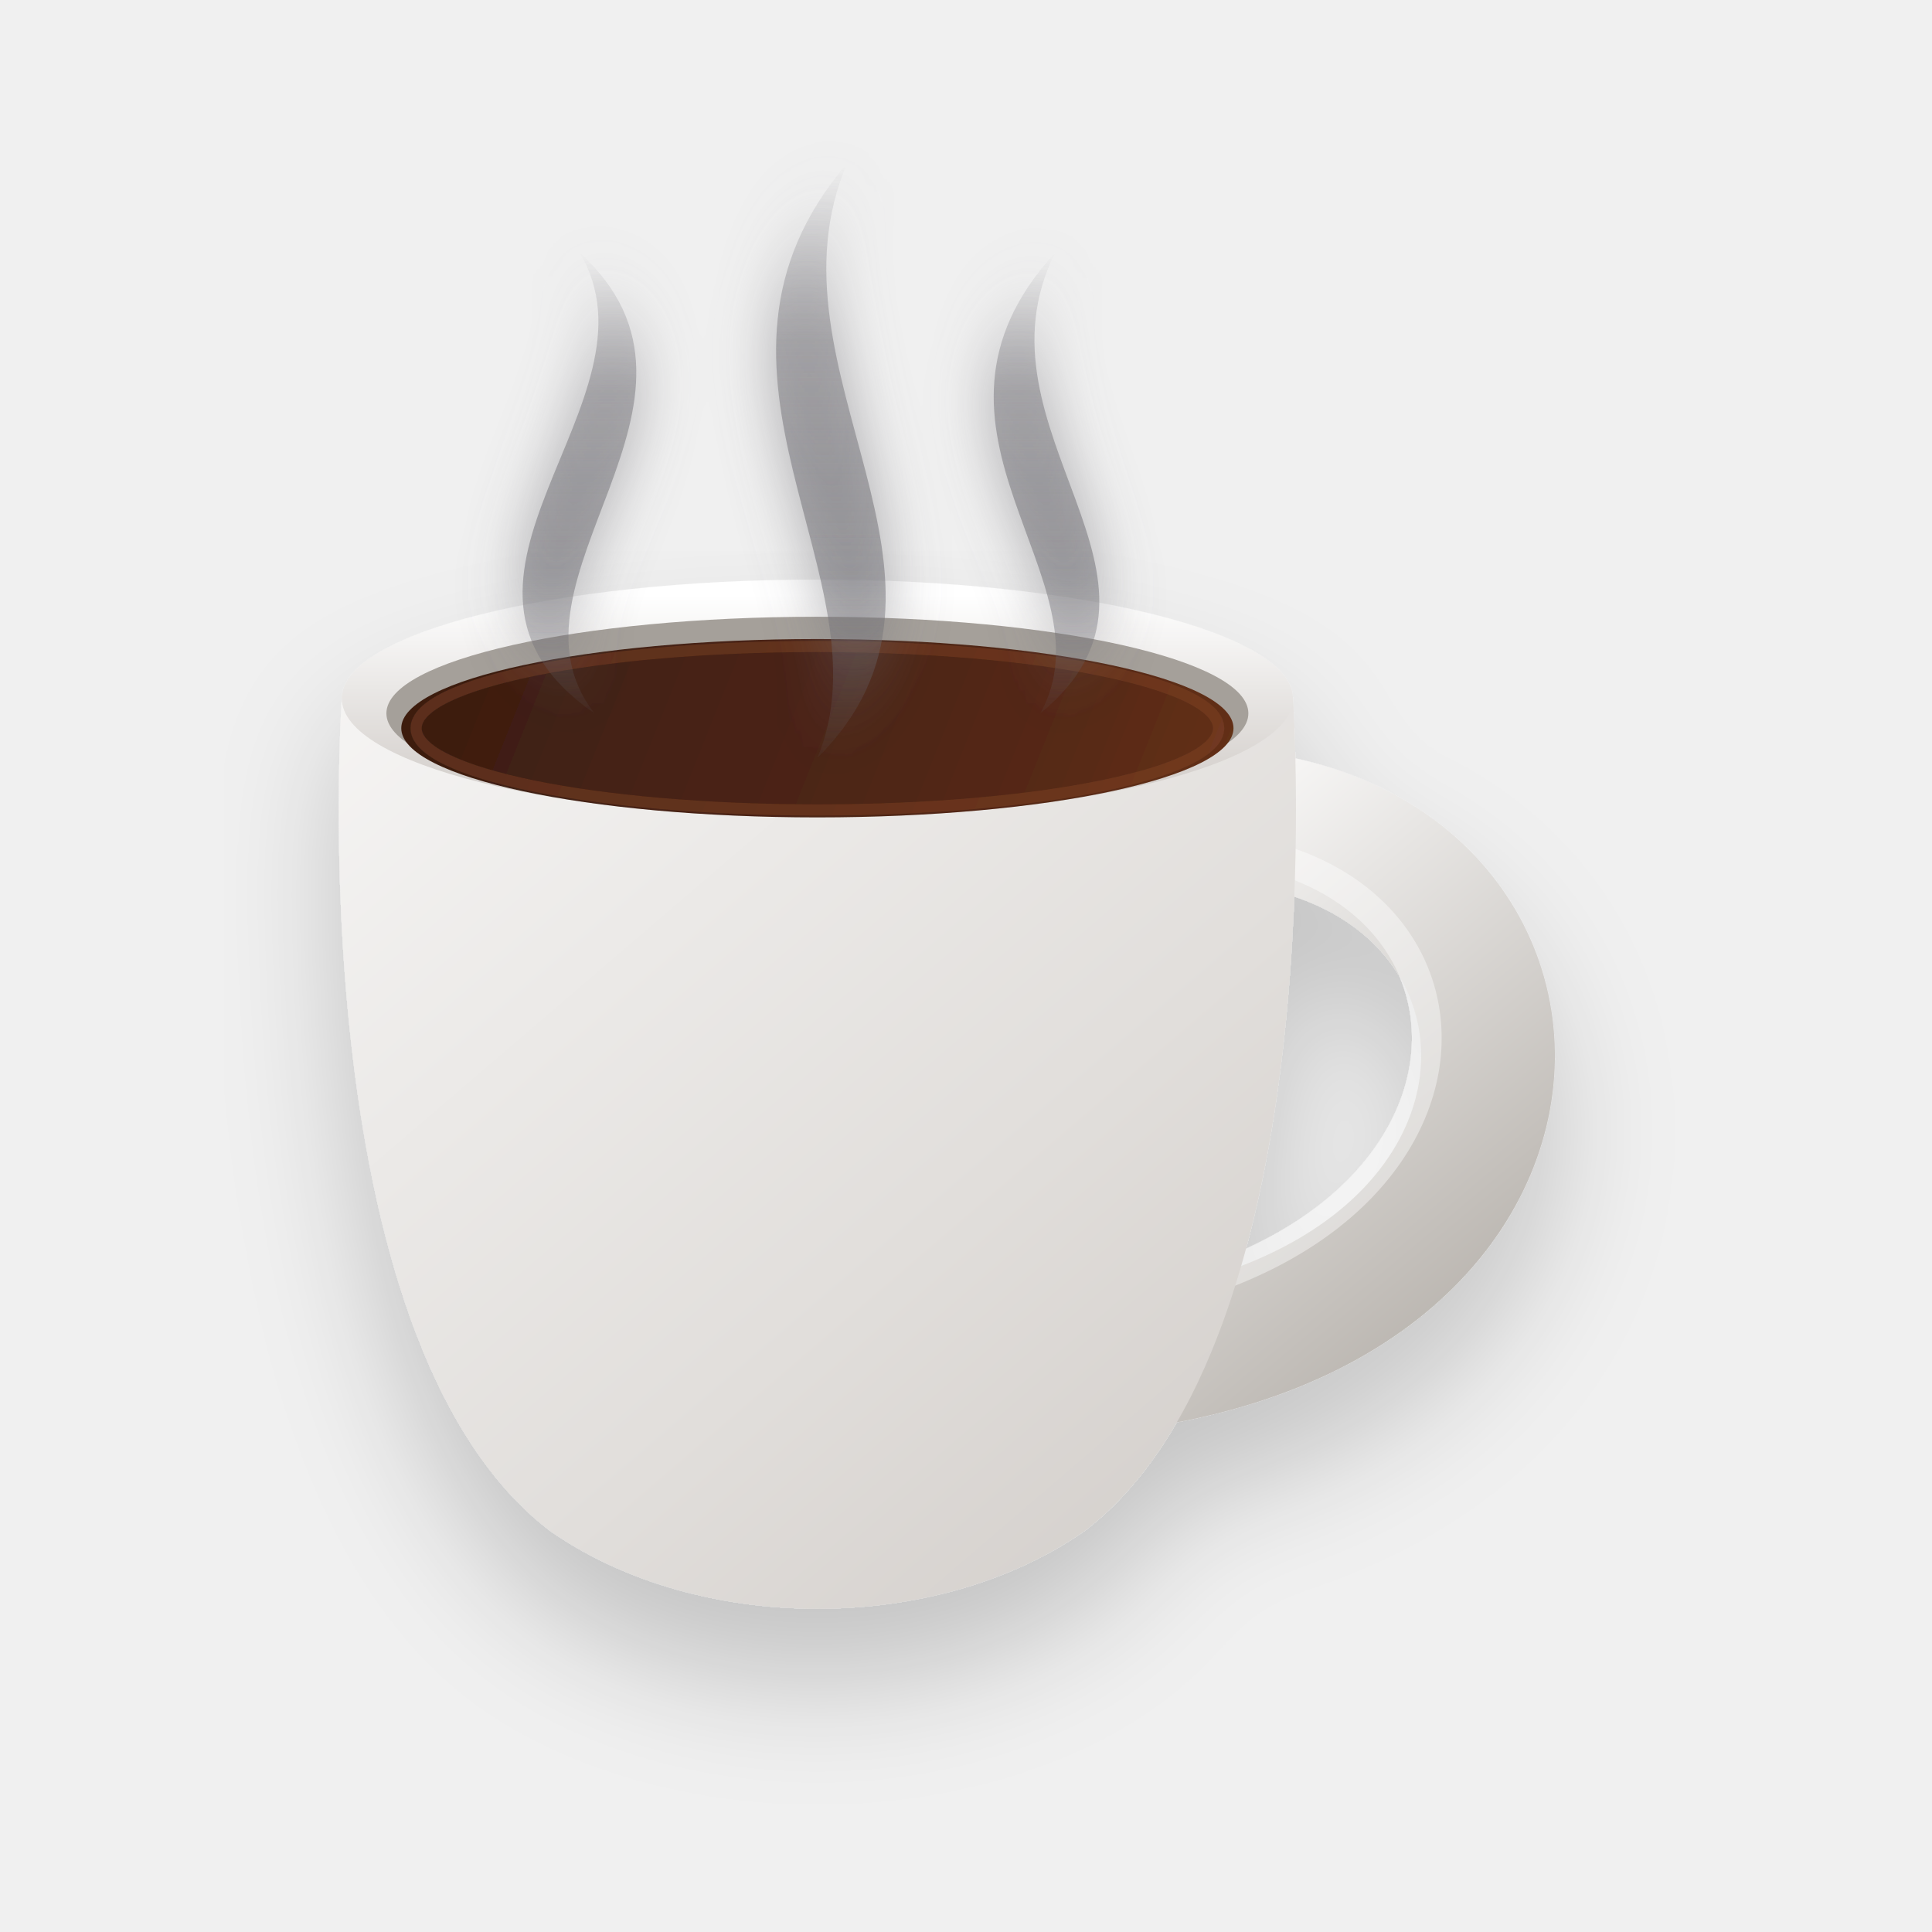
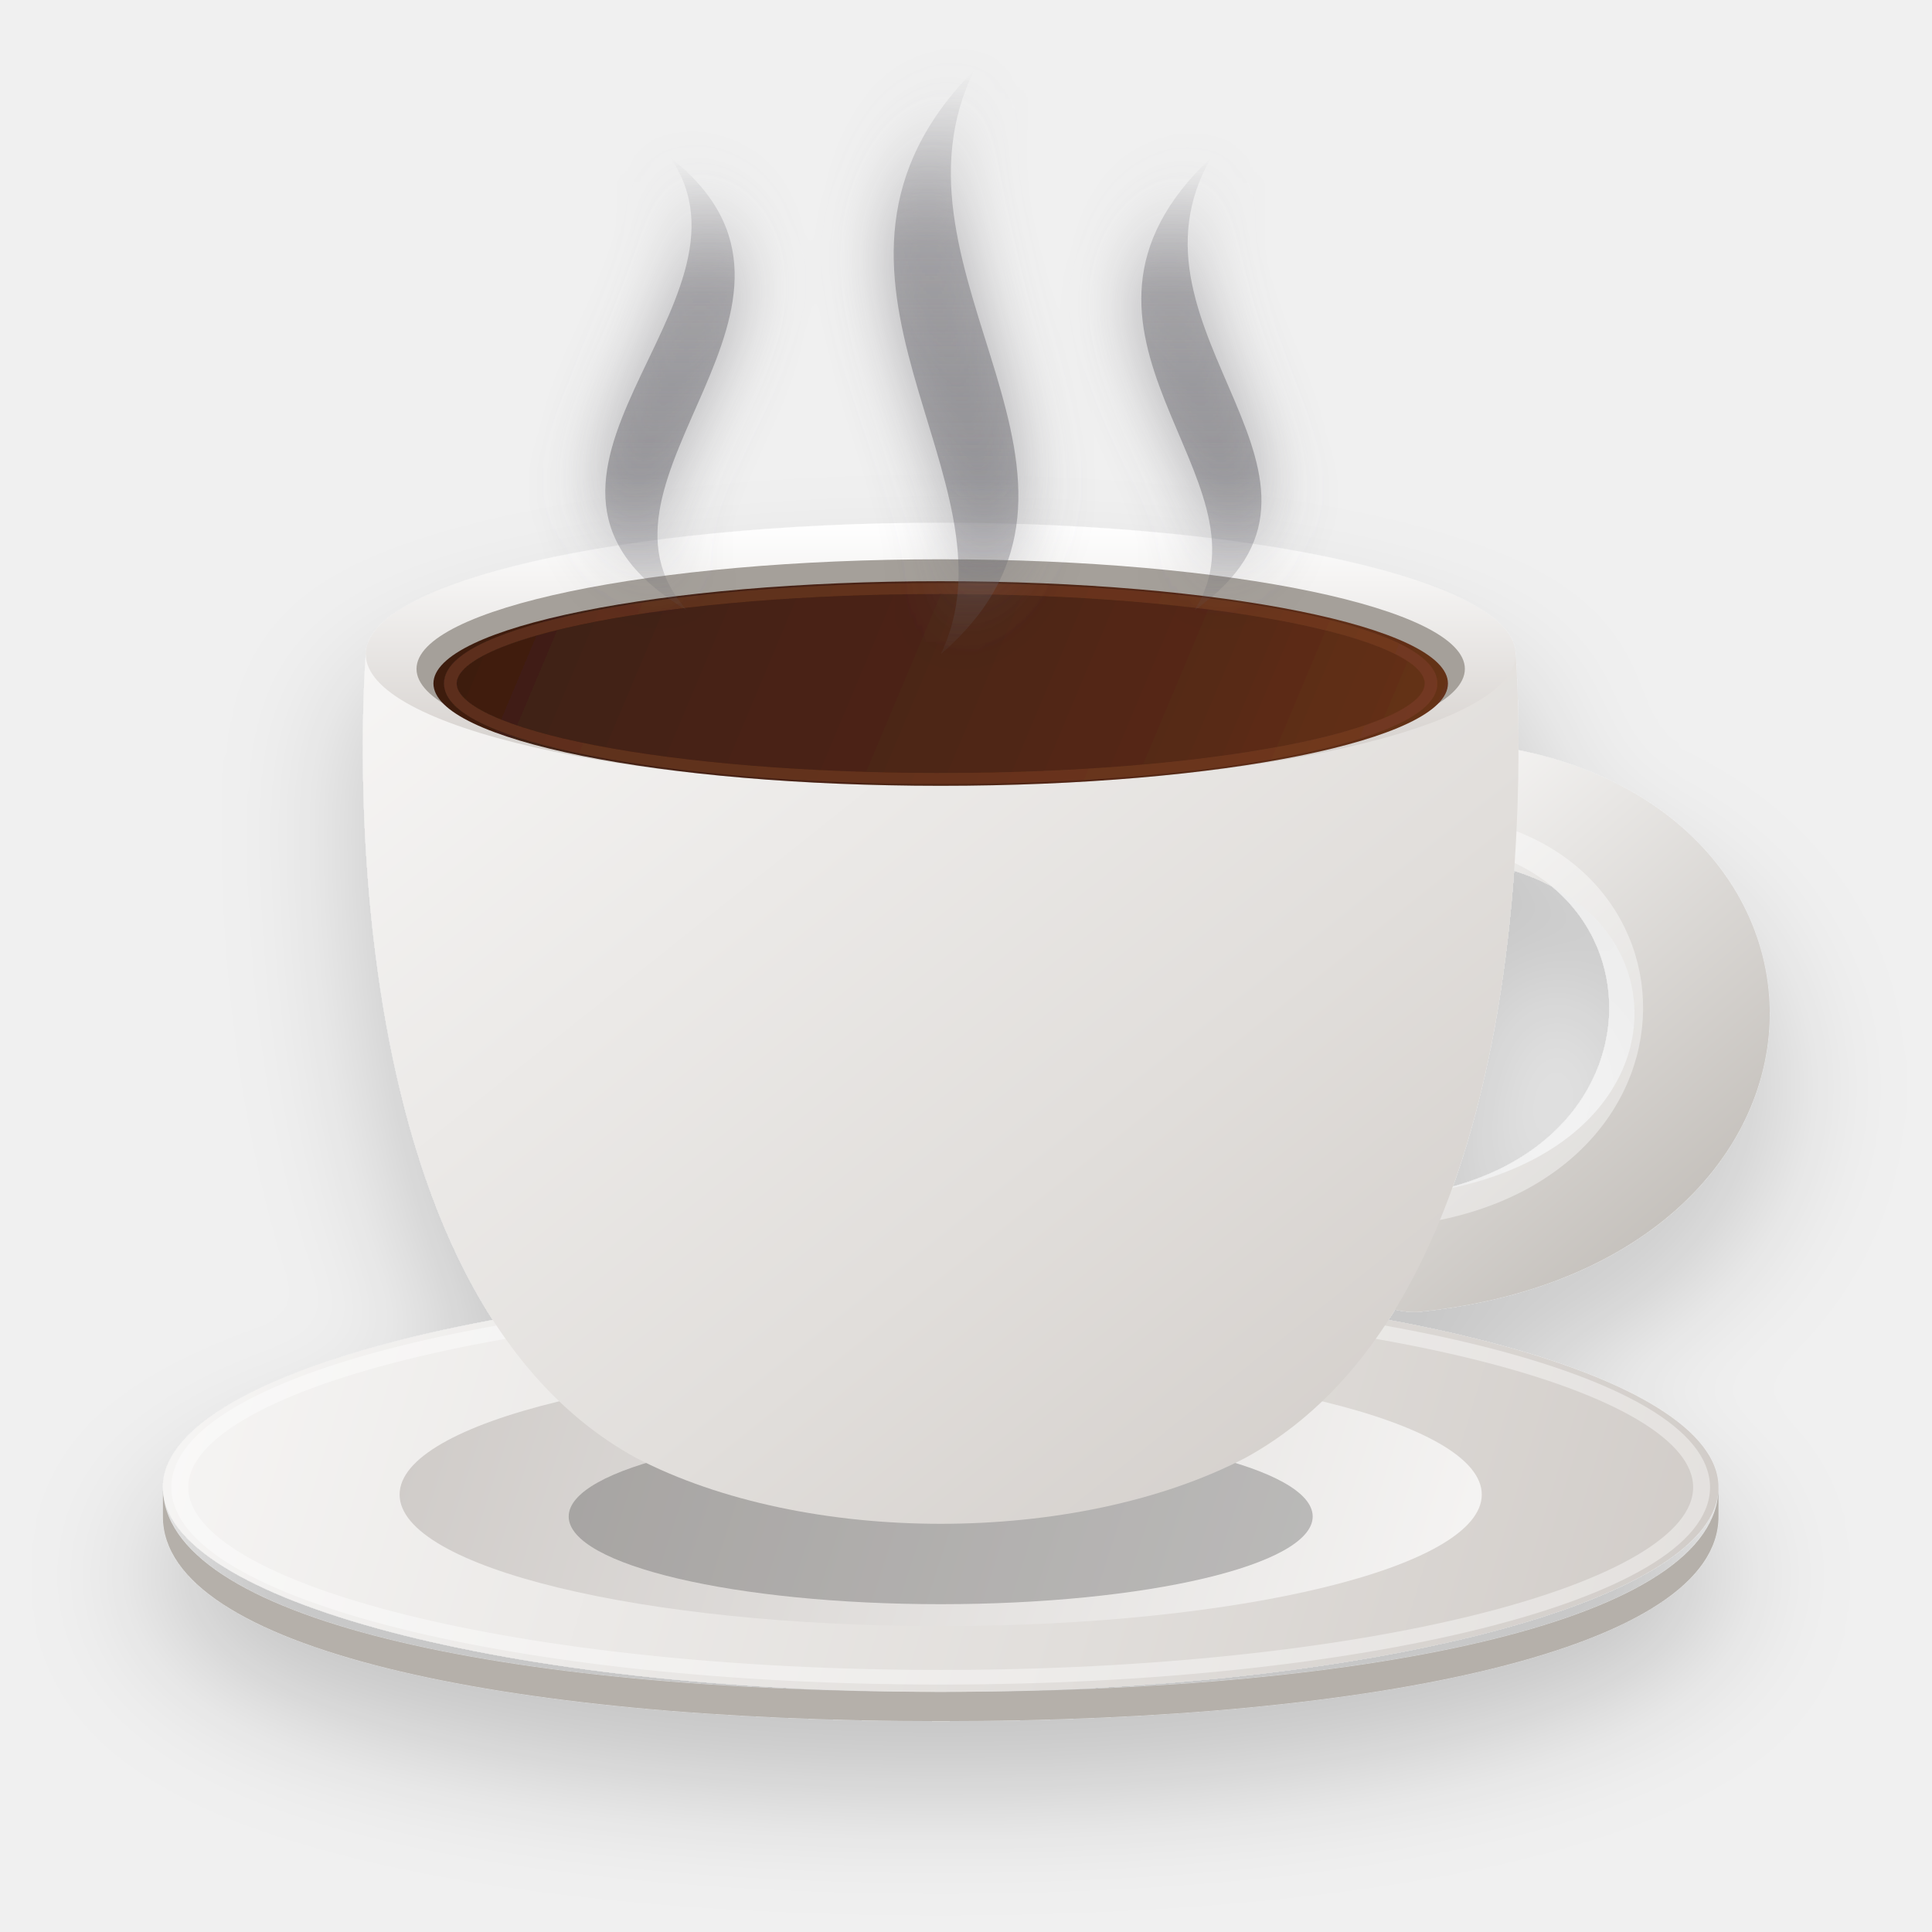
- <svg xmlns="http://www.w3.org/2000/svg" viewBox="5 3 130 130" width="33.75mm" height="33.75mm">
-   <defs>
-     <linearGradient id="cupGrad" x1="30" y1="45" x2="90" y2="115" gradientUnits="userSpaceOnUse">
-       <stop offset="0%" stop-color="#f6f5f4" />
-       <stop offset="60%" stop-color="#e1dedb" />
-       <stop offset="100%" stop-color="#d0cbc7" />
+ <svg xmlns="http://www.w3.org/2000/svg" xmlns:xlink="http://www.w3.org/1999/xlink" viewBox="0 0 120 120" width="33.75mm" height="33.75mm" version="1.1" id="svg33">
+   <defs id="defs22">
+     <linearGradient id="cupGrad" x1="23" y1="40" x2="83" y2="105" gradientUnits="userSpaceOnUse">
+       <stop offset="0%" stop-color="#f6f5f4" id="stop1" />
+       <stop offset="60%" stop-color="#e1dedb" id="stop2" />
+       <stop offset="100%" stop-color="#d0cbc7" id="stop3" />
    </linearGradient>
-     <linearGradient id="cupHighlight" x1="60" y1="45" x2="60" y2="55" gradientUnits="userSpaceOnUse">
-       <stop offset="0%" stop-color="#ffffff" stop-opacity="1" />
-       <stop offset="100%" stop-color="#ffffff" stop-opacity="0" />
+     <linearGradient id="cupHighlight" x1="51" y1="40" x2="51" y2="50" gradientUnits="userSpaceOnUse">
+       <stop offset="0%" stop-color="#ffffff" stop-opacity="1" id="stop4" />
+       <stop offset="100%" stop-color="#ffffff" stop-opacity="0" id="stop5" />
    </linearGradient>
-     <linearGradient id="handleGrad" x1="85" y1="60" x2="110" y2="90" gradientUnits="userSpaceOnUse">
-       <stop offset="0%" stop-color="#f6f5f4" />
-       <stop offset="100%" stop-color="#b5b0aa" />
+     <linearGradient id="handleGrad" x1="78" y1="55" x2="108" y2="85" gradientUnits="userSpaceOnUse">
+       <stop offset="0%" stop-color="#f6f5f4" id="stop6" />
+       <stop offset="100%" stop-color="#b5b0aa" id="stop7" />
    </linearGradient>
-     <linearGradient id="coffeeGrad" x1="35" y1="50" x2="85" y2="70" gradientUnits="userSpaceOnUse">
-       <stop offset="0%" stop-color="#3d1e11" />
-       <stop offset="70%" stop-color="#542815" />
-       <stop offset="100%" stop-color="#67321a" />
+     <linearGradient id="coffeeGrad" x1="23" y1="40" x2="78" y2="60" gradientUnits="userSpaceOnUse">
+       <stop offset="0%" stop-color="#3d1e11" id="stop8" />
+       <stop offset="70%" stop-color="#542815" id="stop9" />
+       <stop offset="100%" stop-color="#67321a" id="stop10" />
    </linearGradient>
-     <linearGradient id="rimGrad" x1="60" y1="43" x2="60" y2="57" gradientUnits="userSpaceOnUse">
-       <stop offset="0%" stop-color="#ffffff" />
-       <stop offset="100%" stop-color="#d0cbc7" />
+     <linearGradient id="rimGrad" x1="51" y1="36" x2="51" y2="54" gradientUnits="userSpaceOnUse">
+       <stop offset="0%" stop-color="#ffffff" id="stop11" />
+       <stop offset="100%" stop-color="#d0cbc7" id="stop12" />
+     </linearGradient>
+     <linearGradient id="plateGrad" x1="5" y1="92" x2="97" y2="116" gradientUnits="userSpaceOnUse">
+       <stop offset="0%" stop-color="#f6f5f4" id="stop13" />
+       <stop offset="60%" stop-color="#e1dedb" id="stop14" />
+       <stop offset="100%" stop-color="#d0cbc7" id="stop15" />
+     </linearGradient>
+     <linearGradient id="plateInnerGrad" x1="19" y1="95" x2="83" y2="113" gradientUnits="userSpaceOnUse">
+       <stop offset="0%" stop-color="#cfcbc8" id="stop16" />
+       <stop offset="100%" stop-color="#f6f5f4" id="stop17" />
    </linearGradient>
    <linearGradient id="steamGradGrey" x1="0" y1="1" x2="0" y2="0" gradientUnits="objectBoundingBox">
-       <stop offset="0%" stop-color="#5e5c64" stop-opacity="0.1" />
-       <stop offset="30%" stop-color="#77767b" stop-opacity="0.55" />
-       <stop offset="70%" stop-color="#9a999d" stop-opacity="0.8" />
-       <stop offset="100%" stop-color="#9a999d" stop-opacity="0" />
+       <stop offset="0%" stop-color="#5e5c64" stop-opacity="0.1" id="stop18" />
+       <stop offset="30%" stop-color="#77767b" stop-opacity="0.55" id="stop19" />
+       <stop offset="70%" stop-color="#9a999d" stop-opacity="0.8" id="stop20" />
+       <stop offset="100%" stop-color="#9a999d" stop-opacity="0" id="stop21" />
    </linearGradient>
-     <filter id="dropShadow" x="-10%" y="-10%" width="130%" height="130%">
-       <feDropShadow dx="0" dy="5" stdDeviation="4" flood-color="#1a1a1a" flood-opacity="0.18" />
+     <filter id="dropShadow" x="-0.104" y="-0.117" width="1.242" height="1.295">
+       <feGaussianBlur in="SourceAlpha" stdDeviation="4" id="feGaussianBlur21" />
+       <feOffset dx="0" dy="5" result="offsetblur" id="feOffset21" />
+       <feFlood flood-color="#1a1a1a" flood-opacity="0.18" id="feFlood21" />
+       <feComposite in2="offsetblur" operator="in" id="feComposite21" />
+       <feMerge id="feMerge22">
+         <feMergeNode id="feMergeNode21" />
+         <feMergeNode in="SourceGraphic" id="feMergeNode22" />
+       </feMerge>
    </filter>
-     <filter id="steamSoftness" x="-30%" y="-30%" width="160%" height="160%">
-       <feGaussianBlur stdDeviation="2" result="blur" />
-       <feComposite in="SourceGraphic" in2="blur" operator="over" />
+     <filter id="steamSoftness" x="-0.124" y="-0.12" width="1.247" height="1.24">
+       <feGaussianBlur stdDeviation="2" result="blur" id="feGaussianBlur22" />
+       <feComposite in="SourceGraphic" in2="blur" operator="over" id="feComposite22" />
    </filter>
+     <linearGradient xlink:href="#steamGradGrey" id="linearGradient34" gradientUnits="userSpaceOnUse" x1="62.726" y1="20.867" x2="62.726" y2="5.465" gradientTransform="scale(0.4968263,2.012776)" />
+     <linearGradient xlink:href="#steamGradGrey" id="linearGradient35" gradientUnits="userSpaceOnUse" x1="112.308" y1="19.321" x2="112.308" y2="2.147" gradientTransform="scale(0.429365,2.329021)" />
+     <linearGradient xlink:href="#steamGradGrey" id="linearGradient36" gradientUnits="userSpaceOnUse" x1="131.32" y1="20.106" x2="131.32" y2="5.266" gradientTransform="scale(0.4787176,2.088914)" />
  </defs>
-   <g filter="url(#dropShadow)">
-     <path d="M 82 58 C 112 55, 115 92, 78 95" fill="none" stroke="url(#handleGrad)" stroke-width="9" stroke-linecap="round" />
-     <path d="M 82 60 C 107 58, 109 87, 78 91" fill="none" stroke="#ffffff" stroke-width="2" stroke-linecap="round" opacity="0.4" />
-     <path d="M 28 50 C 28 50, 25 93, 42 106 C 52 113, 68 113, 78 106 C 95 93, 92 50, 92 50 Z" fill="url(#cupGrad)" />
-     <ellipse cx="60" cy="50" rx="32" ry="8" fill="url(#rimGrad)" />
-     <ellipse cx="60" cy="51" rx="29" ry="6.5" fill="#a5a09a" />
-     <ellipse cx="60" cy="52" rx="28" ry="6" fill="url(#coffeeGrad)" />
-     <ellipse cx="60" cy="52" rx="27" ry="5.5" fill="none" stroke="#87472a" stroke-width="0.75" opacity="0.4" />
-     <path d="M 29 55 C 31 82, 42 102, 60 110 C 78 102, 89 82, 91 55 C 80 58, 40 58, 29 55 Z" fill="url(#cupHighlight)" opacity="0.35" />
-   </g>
-   <g filter="url(#steamSoftness)">
-     <path d="M 45 51 C 32 42, 50 30, 44 20 C 55 30, 38 42, 45 51 Z" fill="url(#steamGradGrey)" />
-     <path d="M 60 54 C 65 42, 50 28, 62 14 C 56 28, 72 42, 60 54 Z" fill="url(#steamGradGrey)" />
-     <path d="M 75 51 C 80 42, 65 32, 76 20 C 70 32, 86 42, 75 51 Z" fill="url(#steamGradGrey)" />
+   <g id="g34" transform="matrix(1.050238,0,0,0.9077042,4.865876,-0.2085655)">
+     <g filter="url(#dropShadow)" id="g30">
+       <path d="m 5,104 c 0,9 20,14 46,14 26,0 46,-5 46,-14 v -2 c 0,9 -20,14 -46,14 -26,0 -46,-5 -46,-14 z" fill="#b5b0aa" id="path22" />
+       <ellipse cx="51" cy="102" rx="46" ry="14" fill="url(#plateGrad)" id="ellipse22" style="fill:url(#plateGrad)" />
+       <ellipse cx="51" cy="102" rx="45" ry="13" fill="none" stroke="#ffffff" stroke-width="1" opacity="0.4" id="ellipse23" />
+       <ellipse cx="51" cy="102.5" rx="32" ry="9" fill="url(#plateInnerGrad)" id="ellipse24" style="fill:url(#plateInnerGrad)" />
+       <ellipse cx="51" cy="104" rx="22" ry="6" fill="#1a1a1a" opacity="0.25" id="ellipse25" />
+       <path d="m 77,55 c 24,-2 26,28 2,31" fill="none" stroke="url(#handleGrad)" stroke-width="8" stroke-linecap="round" id="path25" style="stroke:url(#handleGrad)" />
+       <path d="m 77,57 c 18,-2 20,23 2,26" fill="none" stroke="#ffffff" stroke-width="2" stroke-linecap="round" opacity="0.4" id="path26" />
+       <path d="m 17,45 c 0,0 -3,43 16,55 10,6 26,6 36,0 C 88,88 85,45 85,45 Z" fill="url(#cupGrad)" id="path27" style="fill:url(#cupGrad)" />
+       <ellipse cx="51" cy="45" rx="34" ry="9" fill="url(#rimGrad)" id="ellipse27" style="fill:url(#rimGrad)" />
+       <ellipse cx="51" cy="46" rx="31" ry="7.5" fill="#a5a09a" id="ellipse28" />
+       <ellipse cx="51" cy="47" rx="30" ry="7" fill="url(#coffeeGrad)" id="ellipse29" style="fill:url(#coffeeGrad)" />
+       <ellipse cx="51" cy="47" rx="29" ry="6.5" fill="none" stroke="#87472a" stroke-width="0.75" opacity="0.4" id="ellipse30" />
+       <path d="M 18,50 C 20,77 31,97 51,104 71,97 82,77 84,50 73,53 29,53 18,50 Z" fill="url(#cupHighlight)" opacity="0.35" id="path30" style="fill:url(#cupHighlight)" />
+     </g>
+     <g filter="url(#steamSoftness)" id="g33">
+       <path d="M 36,42 C 23,33 41,21 35,11 46,21 29,33 36,42 Z" fill="url(#steamGradGrey)" id="path31" style="fill:url(#linearGradient34)" />
+       <path d="M 51,45 C 56,33 41,19 53,5 47,19 63,33 51,45 Z" fill="url(#steamGradGrey)" id="path32" style="fill:url(#linearGradient35)" />
+       <path d="M 66,42 C 71,33 56,23 67,11 61,23 77,33 66,42 Z" fill="url(#steamGradGrey)" id="path33" style="fill:url(#linearGradient36)" />
+     </g>
  </g>
</svg>
